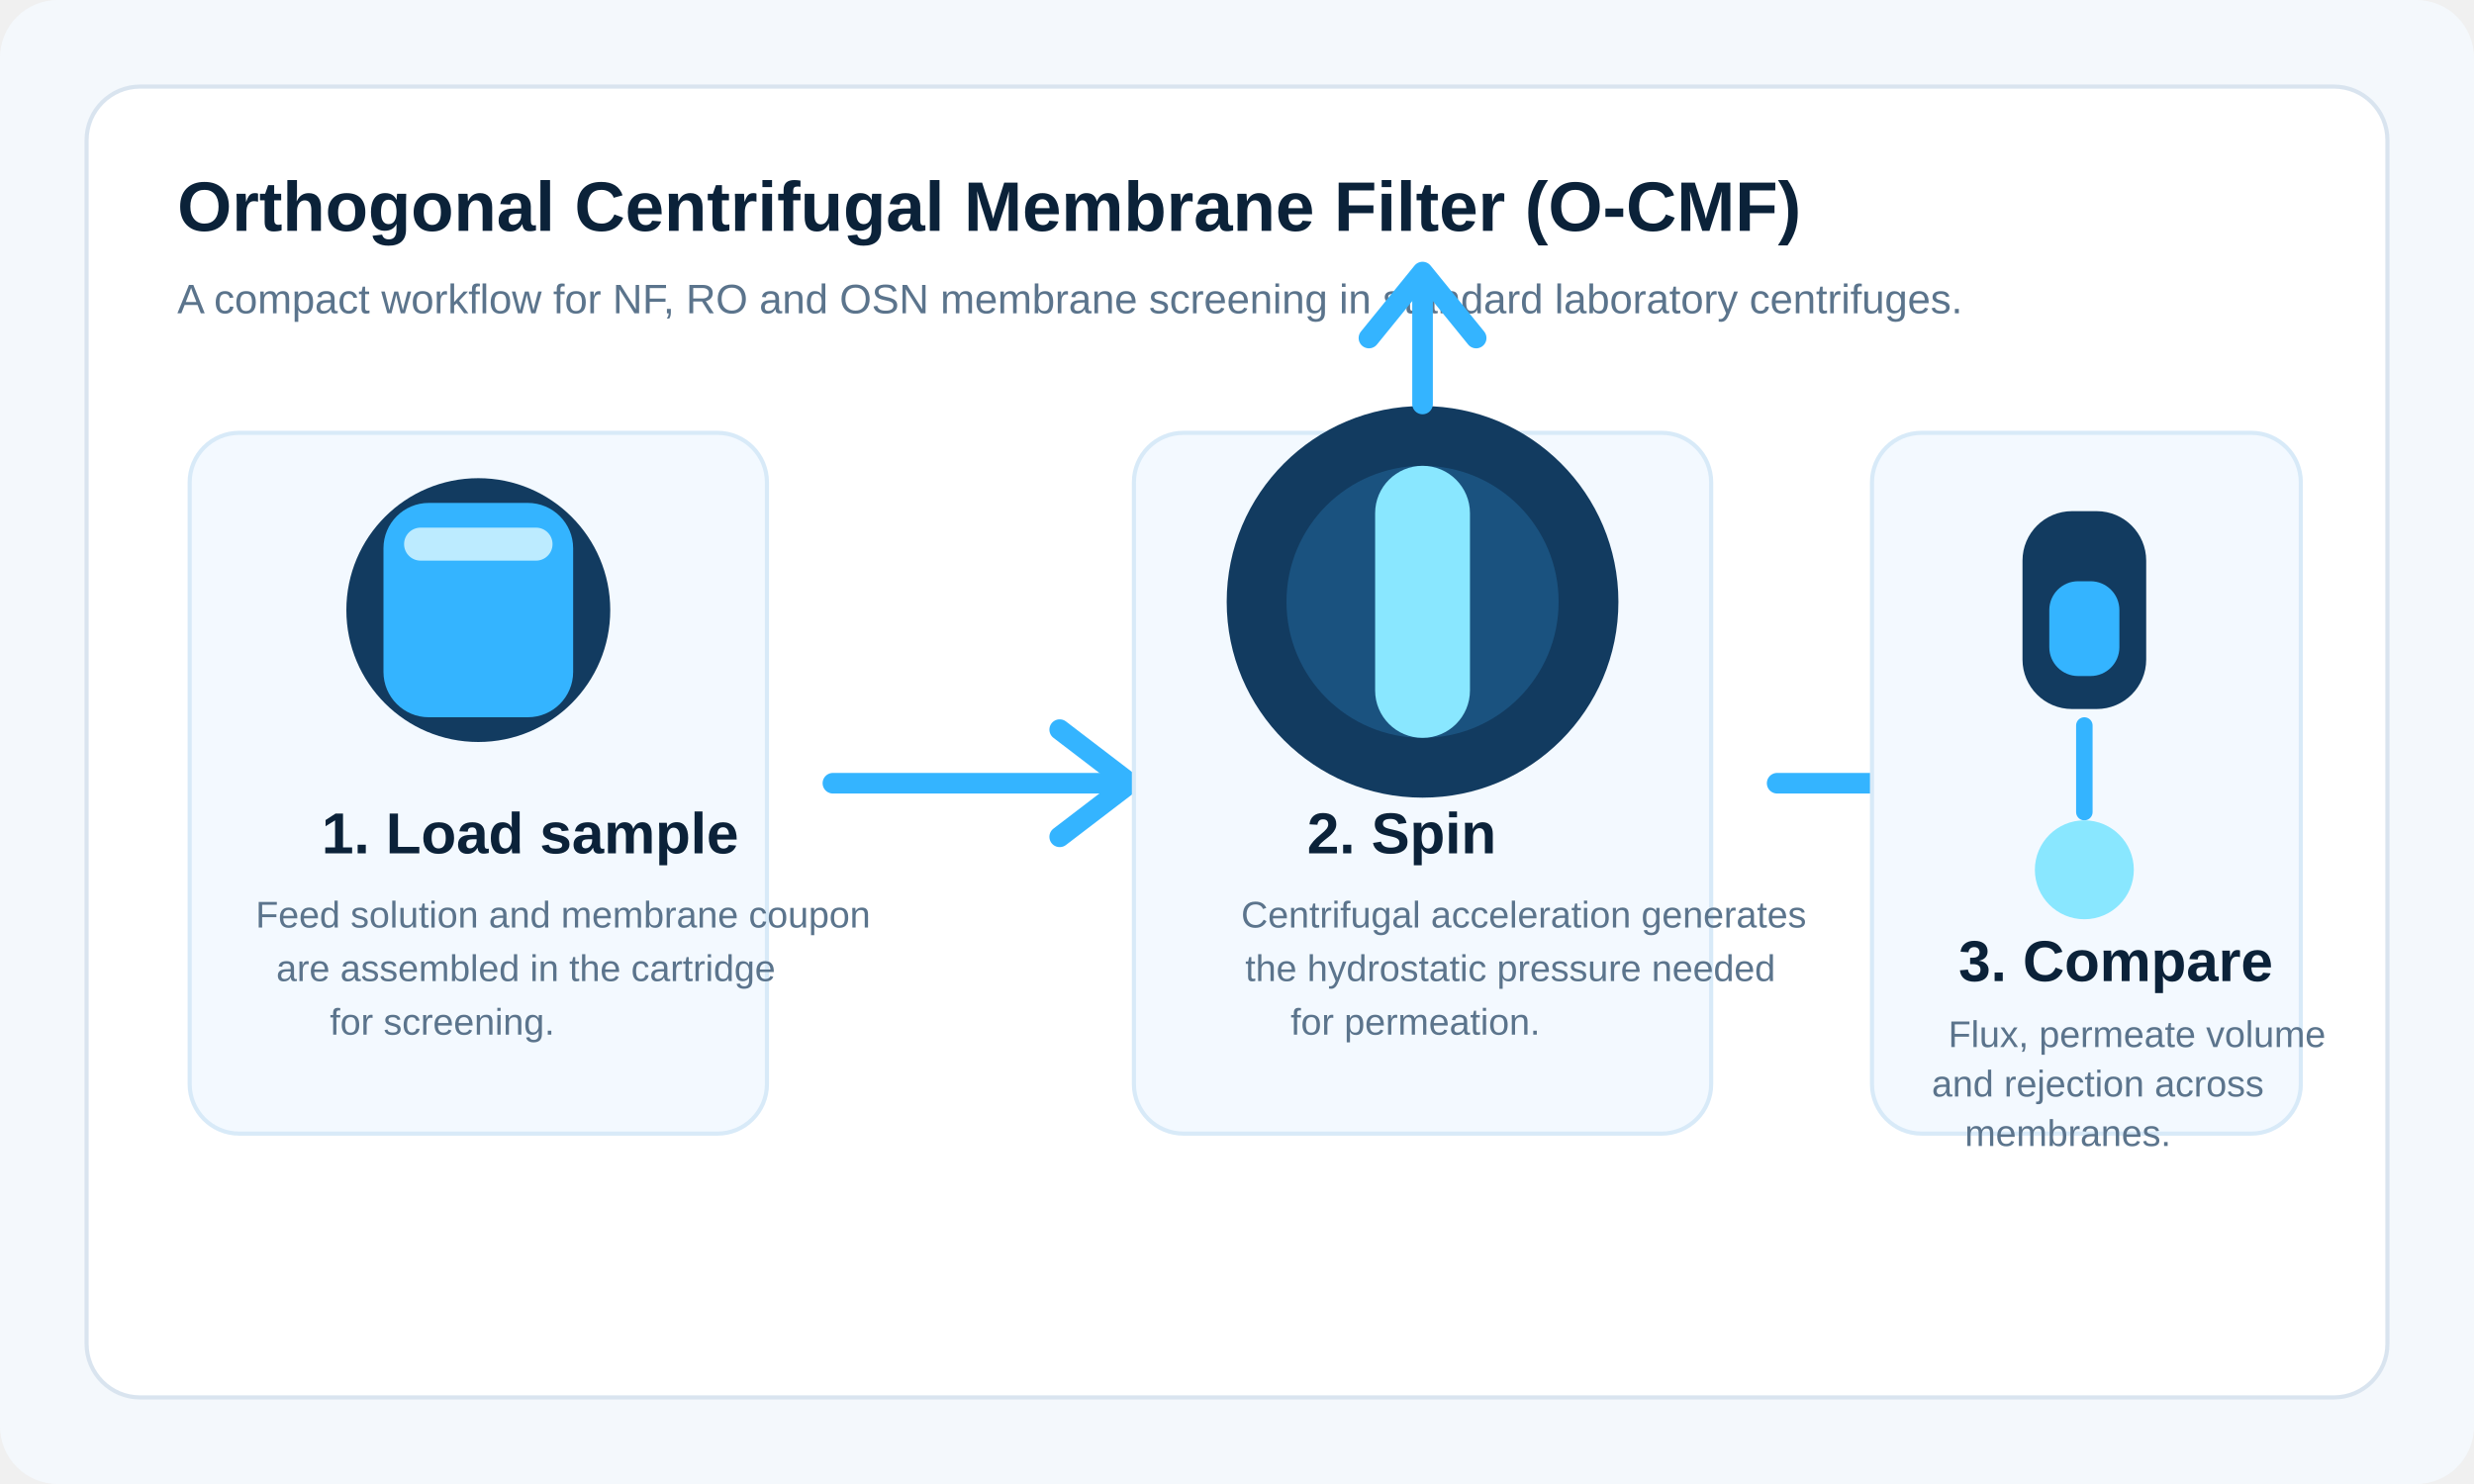
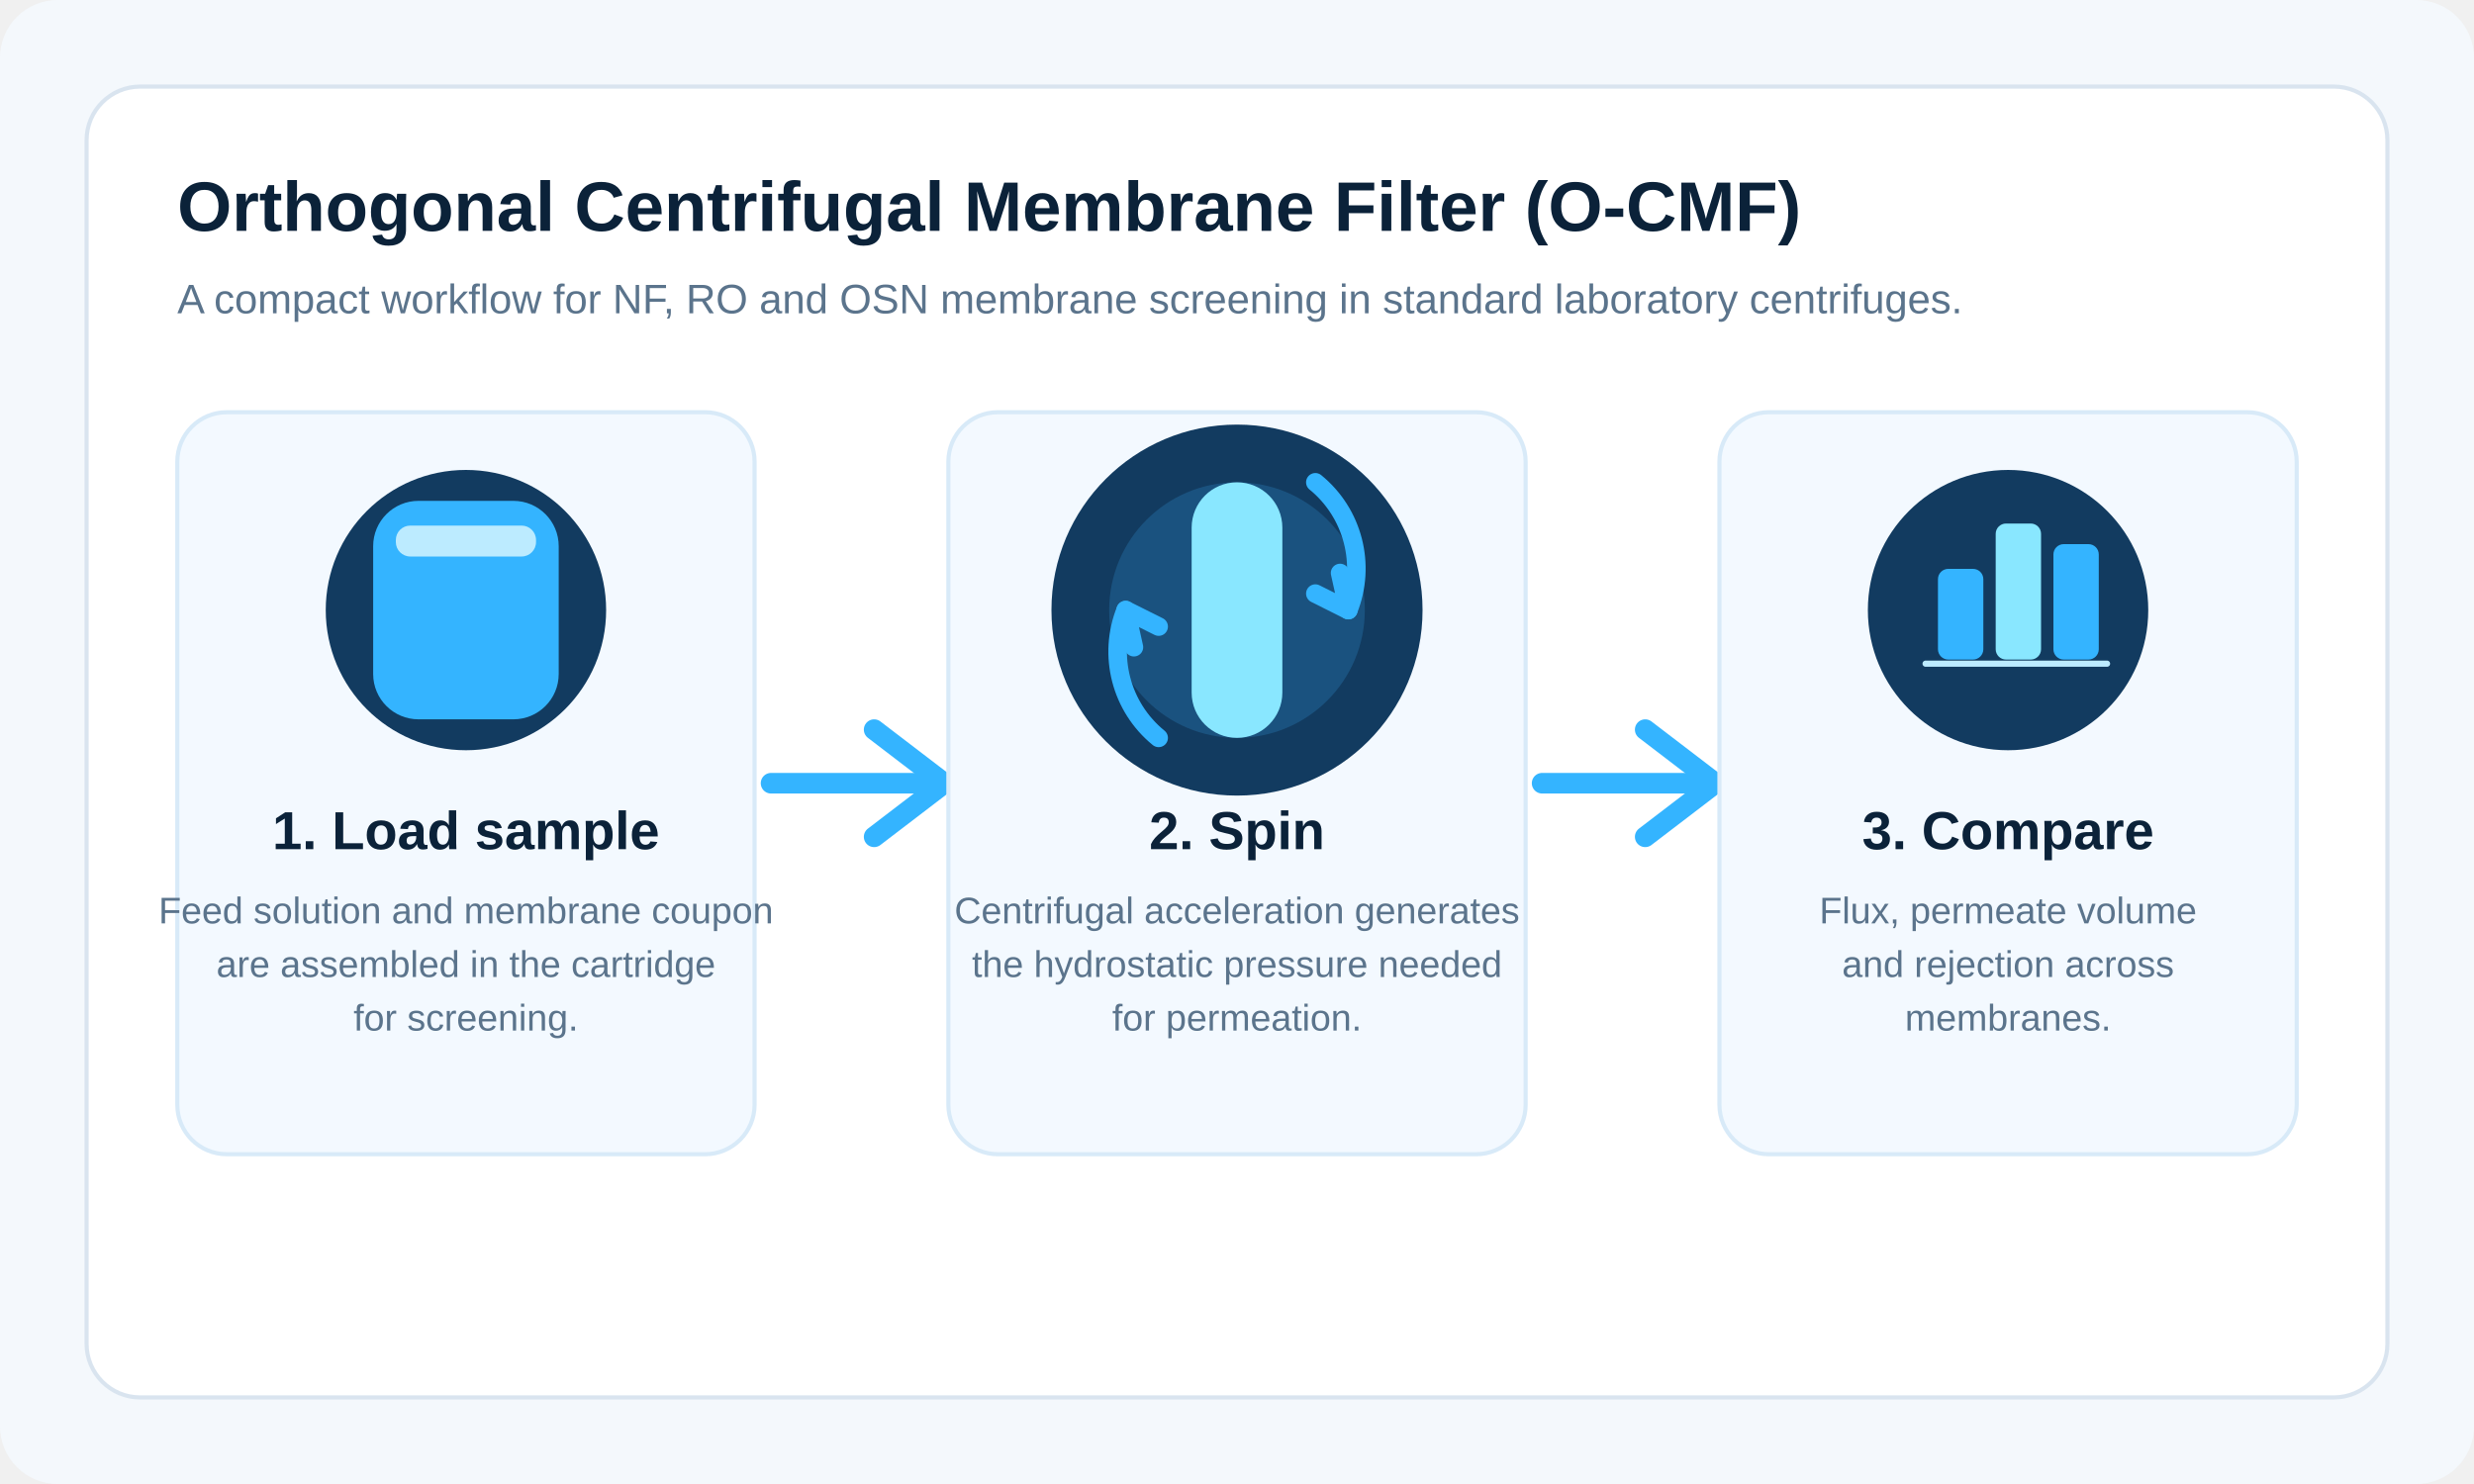
<svg xmlns="http://www.w3.org/2000/svg" width="1200" height="720" viewBox="0 0 1200 720" fill="none">
  <rect width="1200" height="720" rx="28" fill="#F4F8FC" />
  <rect x="42" y="42" width="1116" height="636" rx="26" fill="white" stroke="#D9E4EF" stroke-width="2" />
  <text x="86" y="112" fill="#0B2239" font-family="Arial, Helvetica, sans-serif" font-size="34" font-weight="700">Orthogonal Centrifugal Membrane Filter (O-CMF)</text>
  <text x="86" y="152" fill="#5B748C" font-family="Arial, Helvetica, sans-serif" font-size="20">A compact workflow for NF, RO and OSN membrane screening in standard laboratory centrifuges.</text>
-   <rect x="92" y="210" width="280" height="340" rx="24" fill="#F3F9FF" stroke="#D8EAF8" stroke-width="2" />
-   <circle cx="232" cy="296" r="64" fill="#123B60" />
-   <rect x="186" y="244" width="92" height="104" rx="22" fill="#34B4FF" />
-   <rect x="196" y="256" width="72" height="16" rx="8" fill="#BCEBFF" />
-   <text x="156" y="414" fill="#0B2239" font-family="Arial, Helvetica, sans-serif" font-size="28" font-weight="700">1. Load sample</text>
-   <text x="124" y="450" fill="#5B748C" font-family="Arial, Helvetica, sans-serif" font-size="18">Feed solution and membrane coupon</text>
-   <text x="134" y="476" fill="#5B748C" font-family="Arial, Helvetica, sans-serif" font-size="18">are assembled in the cartridge</text>
-   <text x="160" y="502" fill="#5B748C" font-family="Arial, Helvetica, sans-serif" font-size="18">for screening.</text>
-   <path d="M404 380H536" stroke="#34B4FF" stroke-width="10" stroke-linecap="round" />
-   <path d="M514 354L548 380L514 406" stroke="#34B4FF" stroke-width="10" stroke-linecap="round" stroke-linejoin="round" />
-   <rect x="550" y="210" width="280" height="340" rx="24" fill="#F3F9FF" stroke="#D8EAF8" stroke-width="2" />
-   <circle cx="690" cy="292" r="95" fill="#123B60" />
-   <circle cx="690" cy="292" r="66" fill="#1A527F" />
-   <rect x="667" y="226" width="46" height="132" rx="23" fill="#89E7FF" />
-   <path d="M690 196V138" stroke="#34B4FF" stroke-width="10" stroke-linecap="round" />
-   <path d="M664 164L690 132L716 164" stroke="#34B4FF" stroke-width="10" stroke-linecap="round" stroke-linejoin="round" />
-   <text x="634" y="414" fill="#0B2239" font-family="Arial, Helvetica, sans-serif" font-size="28" font-weight="700">2. Spin</text>
-   <text x="602" y="450" fill="#5B748C" font-family="Arial, Helvetica, sans-serif" font-size="18">Centrifugal acceleration generates</text>
-   <text x="604" y="476" fill="#5B748C" font-family="Arial, Helvetica, sans-serif" font-size="18">the hydrostatic pressure needed</text>
-   <text x="626" y="502" fill="#5B748C" font-family="Arial, Helvetica, sans-serif" font-size="18">for permeation.</text>
-   <path d="M862 380H994" stroke="#34B4FF" stroke-width="10" stroke-linecap="round" />
-   <path d="M972 354L1006 380L972 406" stroke="#34B4FF" stroke-width="10" stroke-linecap="round" stroke-linejoin="round" />
-   <rect x="908" y="210" width="208" height="340" rx="24" fill="#F3F9FF" stroke="#D8EAF8" stroke-width="2" />
-   <rect x="981" y="248" width="60" height="96" rx="24" fill="#123B60" />
-   <rect x="994" y="282" width="34" height="46" rx="14" fill="#34B4FF" />
-   <path d="M1011 352V394" stroke="#34B4FF" stroke-width="8" stroke-linecap="round" />
-   <circle cx="1011" cy="422" r="24" fill="#89E7FF" />
-   <text x="950" y="476" fill="#0B2239" font-family="Arial, Helvetica, sans-serif" font-size="28" font-weight="700">3. Compare</text>
-   <text x="945" y="508" fill="#5B748C" font-family="Arial, Helvetica, sans-serif" font-size="18">Flux, permeate volume</text>
-   <text x="937" y="532" fill="#5B748C" font-family="Arial, Helvetica, sans-serif" font-size="18">and rejection across</text>
-   <text x="953" y="556" fill="#5B748C" font-family="Arial, Helvetica, sans-serif" font-size="18">membranes.</text>
+   <rect x="86" y="200" width="280" height="360" rx="24" fill="#F3F9FF" stroke="#D8EAF8" stroke-width="2" />
+   <circle cx="226" cy="296" r="68" fill="#123B60" />
+   <rect x="181" y="243" width="90" height="106" rx="22" fill="#34B4FF" />
+   <rect x="192" y="255" width="68" height="15" rx="7" fill="#BCEBFF" />
+   <text x="226" y="412" fill="#0B2239" font-family="Arial, Helvetica, sans-serif" font-size="26" font-weight="700" text-anchor="middle">1. Load sample</text>
+   <text x="226" y="448" fill="#5B748C" font-family="Arial, Helvetica, sans-serif" font-size="18" text-anchor="middle">Feed solution and membrane coupon</text>
+   <text x="226" y="474" fill="#5B748C" font-family="Arial, Helvetica, sans-serif" font-size="18" text-anchor="middle">are assembled in the cartridge</text>
+   <text x="226" y="500" fill="#5B748C" font-family="Arial, Helvetica, sans-serif" font-size="18" text-anchor="middle">for screening.</text>
+   <path d="M374 380H446" stroke="#34B4FF" stroke-width="10" stroke-linecap="round" />
+   <path d="M424 354L458 380L424 406" stroke="#34B4FF" stroke-width="10" stroke-linecap="round" stroke-linejoin="round" fill="none" />
+   <rect x="460" y="200" width="280" height="360" rx="24" fill="#F3F9FF" stroke="#D8EAF8" stroke-width="2" />
+   <circle cx="600" cy="296" r="90" fill="#123B60" />
+   <circle cx="600" cy="296" r="62" fill="#1A527F" />
+   <rect x="578" y="234" width="44" height="124" rx="22" fill="#89E7FF" />
+   <path d="M638 234 A54 54 0 0 1 654 296" stroke="#34B4FF" stroke-width="9" stroke-linecap="round" fill="none" />
+   <path d="M650 278L654 296L638 288" stroke="#34B4FF" stroke-width="9" stroke-linecap="round" stroke-linejoin="round" fill="none" />
+   <path d="M562 358 A54 54 0 0 1 546 296" stroke="#34B4FF" stroke-width="9" stroke-linecap="round" fill="none" />
+   <path d="M550 314L546 296L562 304" stroke="#34B4FF" stroke-width="9" stroke-linecap="round" stroke-linejoin="round" fill="none" />
+   <text x="600" y="412" fill="#0B2239" font-family="Arial, Helvetica, sans-serif" font-size="26" font-weight="700" text-anchor="middle">2. Spin</text>
+   <text x="600" y="448" fill="#5B748C" font-family="Arial, Helvetica, sans-serif" font-size="18" text-anchor="middle">Centrifugal acceleration generates</text>
+   <text x="600" y="474" fill="#5B748C" font-family="Arial, Helvetica, sans-serif" font-size="18" text-anchor="middle">the hydrostatic pressure needed</text>
+   <text x="600" y="500" fill="#5B748C" font-family="Arial, Helvetica, sans-serif" font-size="18" text-anchor="middle">for permeation.</text>
+   <path d="M748 380H820" stroke="#34B4FF" stroke-width="10" stroke-linecap="round" />
+   <path d="M798 354L832 380L798 406" stroke="#34B4FF" stroke-width="10" stroke-linecap="round" stroke-linejoin="round" fill="none" />
+   <rect x="834" y="200" width="280" height="360" rx="24" fill="#F3F9FF" stroke="#D8EAF8" stroke-width="2" />
+   <circle cx="974" cy="296" r="68" fill="#123B60" />
+   <rect x="940" y="276" width="22" height="44" rx="5" fill="#34B4FF" />
+   <rect x="968" y="254" width="22" height="66" rx="5" fill="#89E7FF" />
+   <rect x="996" y="264" width="22" height="56" rx="5" fill="#34B4FF" />
+   <path d="M934 322H1022" stroke="#BCEBFF" stroke-width="3" stroke-linecap="round" />
+   <text x="974" y="412" fill="#0B2239" font-family="Arial, Helvetica, sans-serif" font-size="26" font-weight="700" text-anchor="middle">3. Compare</text>
+   <text x="974" y="448" fill="#5B748C" font-family="Arial, Helvetica, sans-serif" font-size="18" text-anchor="middle">Flux, permeate volume</text>
+   <text x="974" y="474" fill="#5B748C" font-family="Arial, Helvetica, sans-serif" font-size="18" text-anchor="middle">and rejection across</text>
+   <text x="974" y="500" fill="#5B748C" font-family="Arial, Helvetica, sans-serif" font-size="18" text-anchor="middle">membranes.</text>
</svg>
